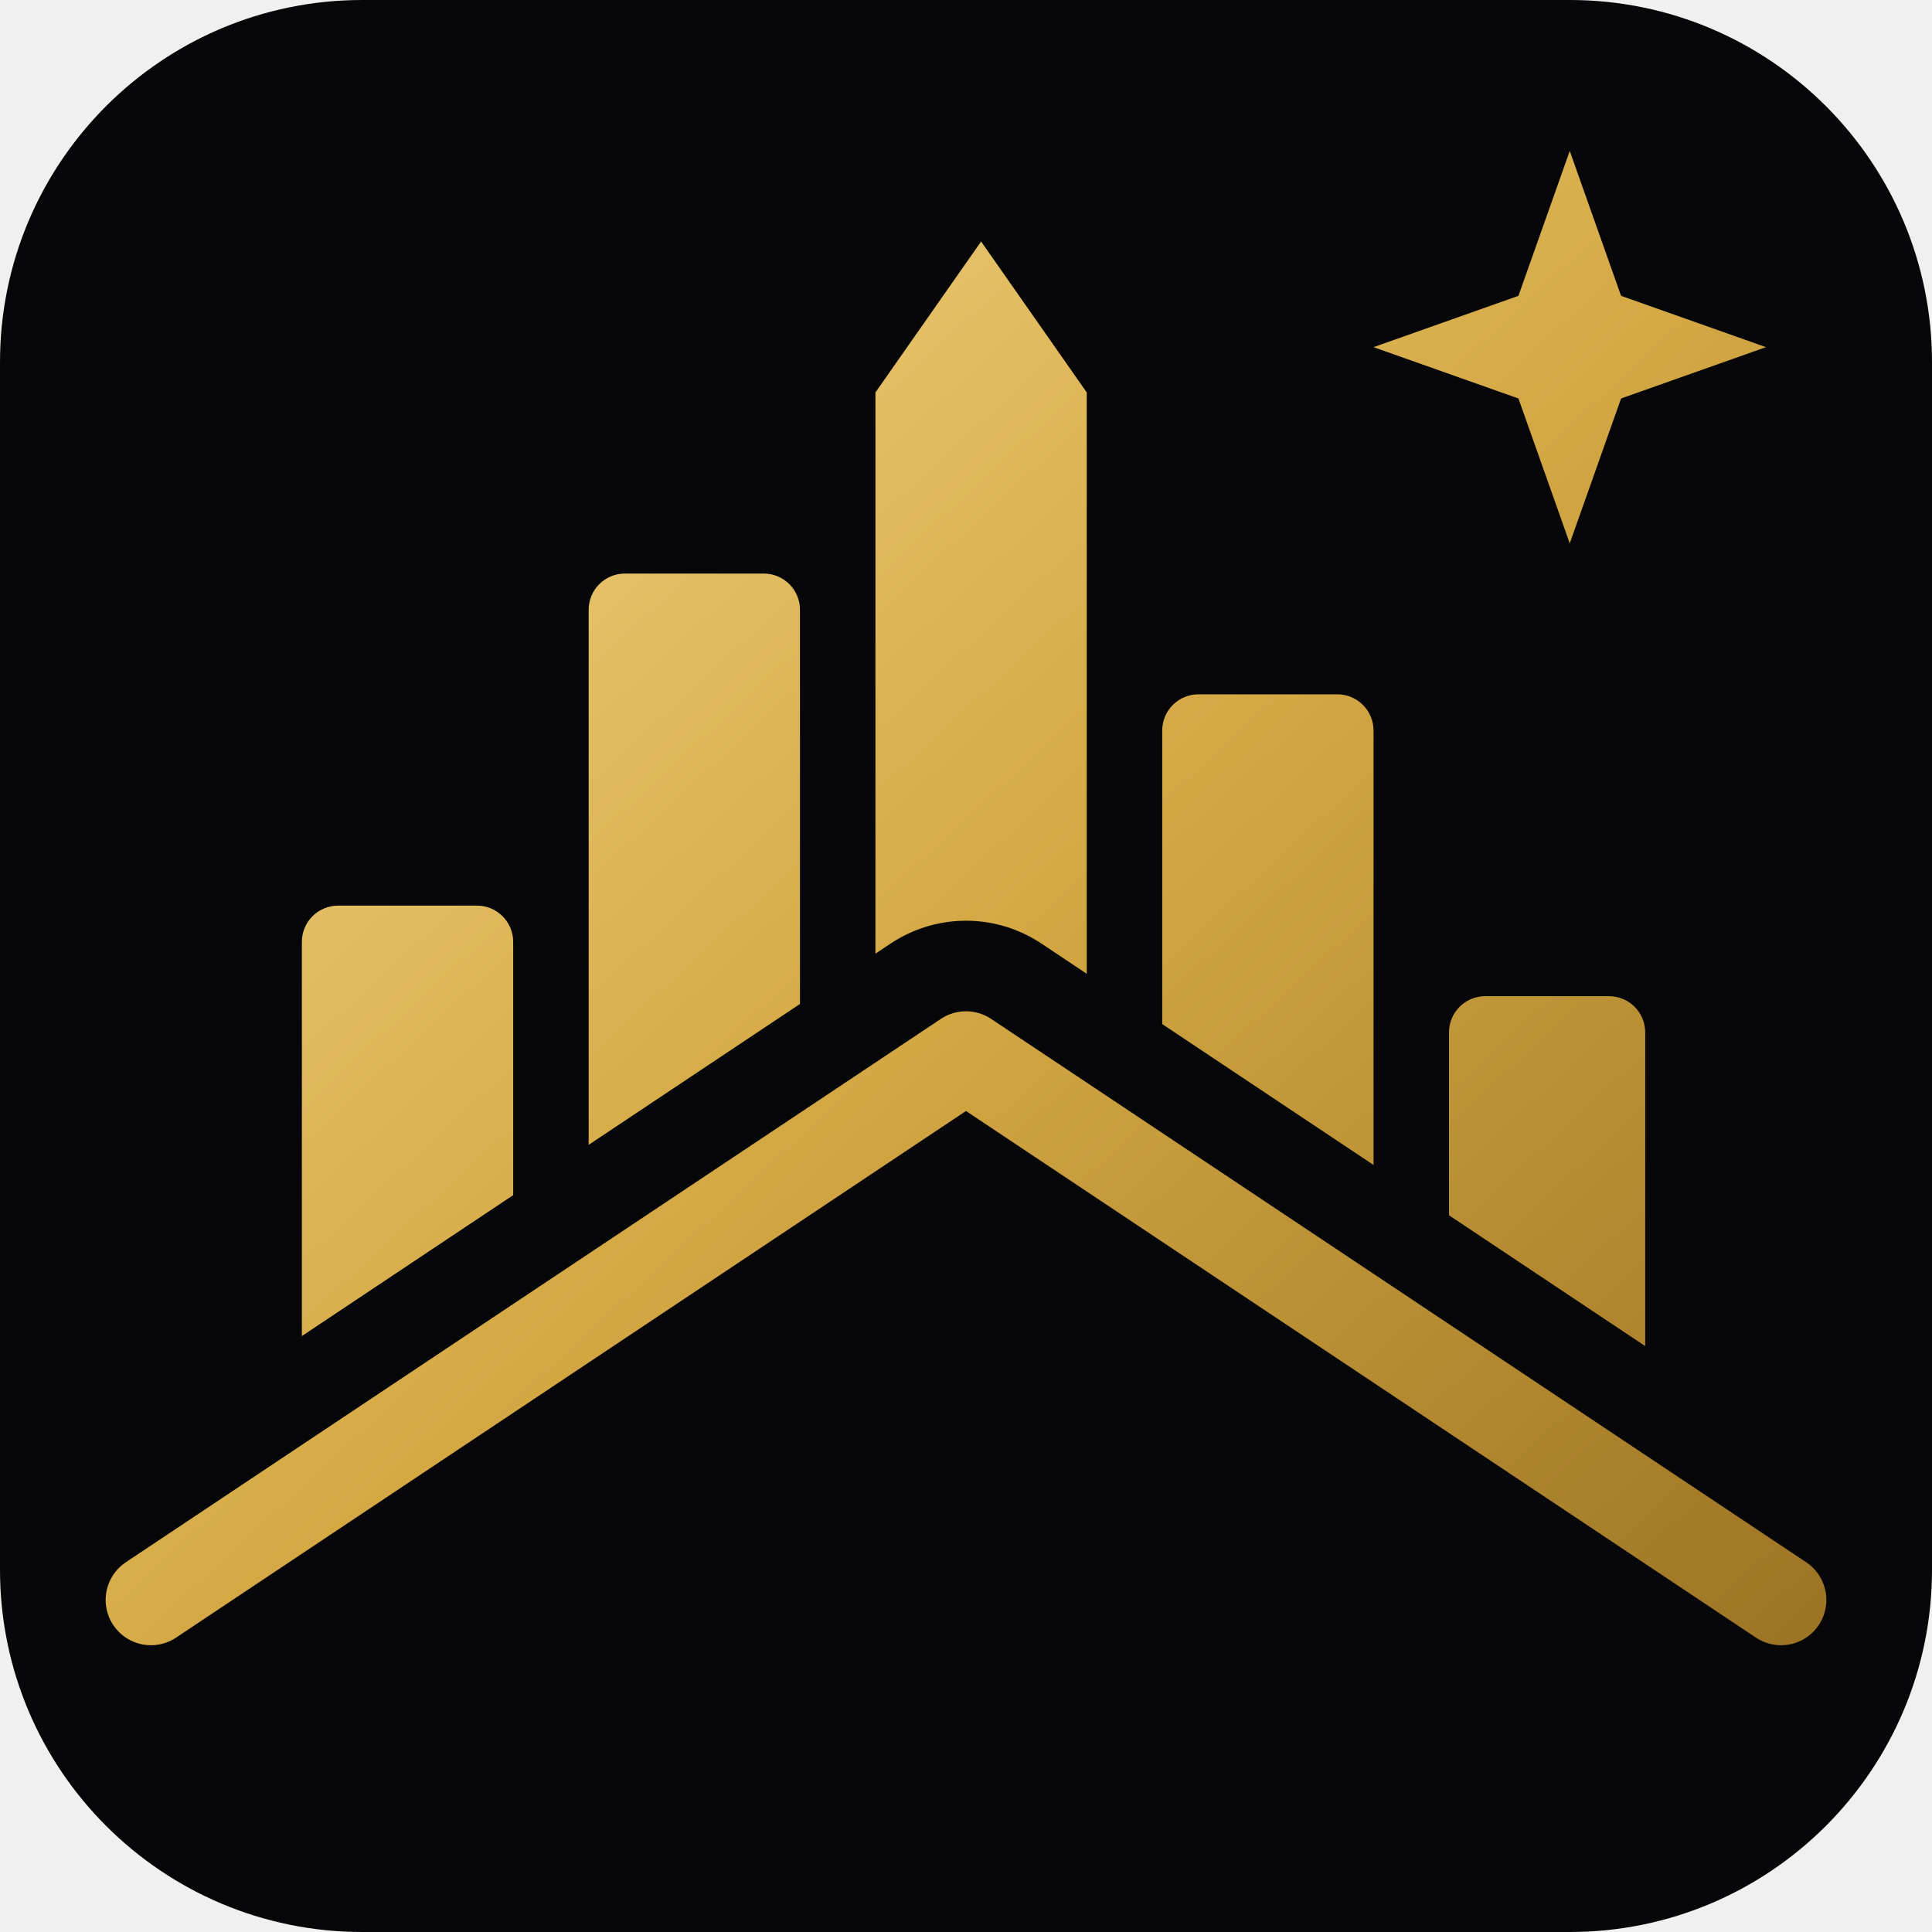
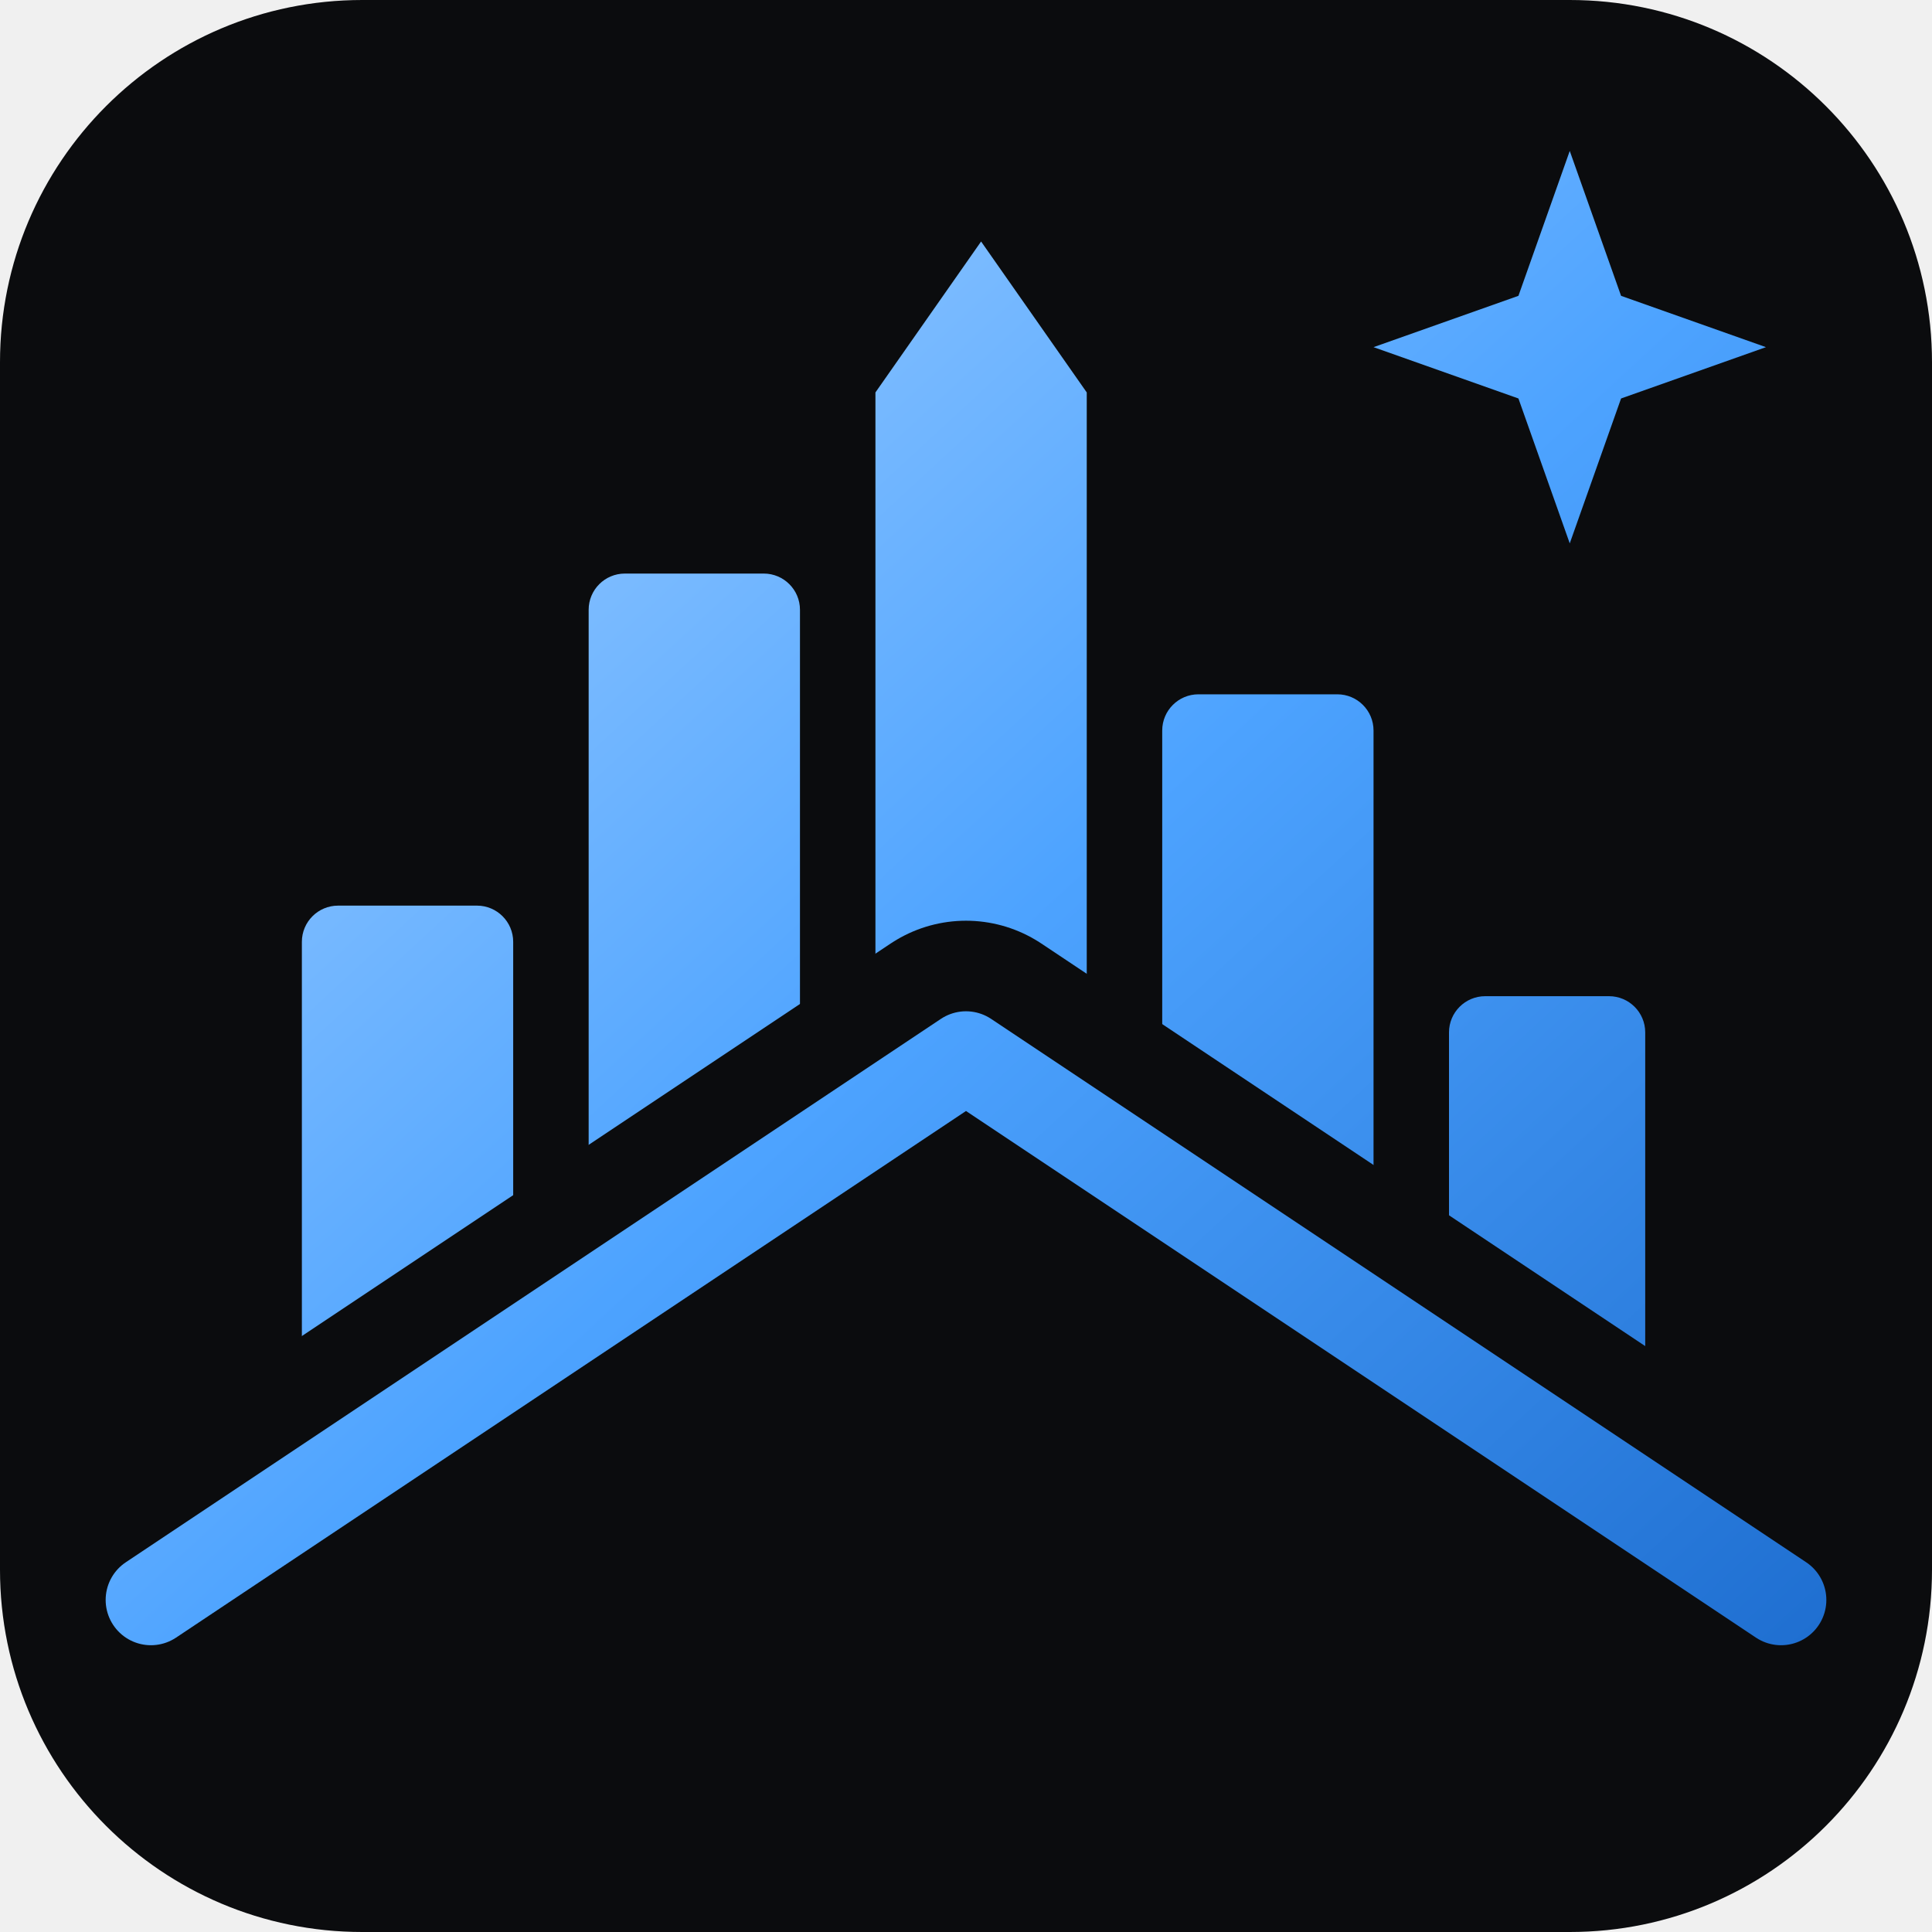
<svg xmlns="http://www.w3.org/2000/svg" viewBox="0 0 64 64">
  <defs>
    <linearGradient id="g" x1="8" y1="6" x2="56" y2="58" gradientUnits="userSpaceOnUse">
-       <stop offset="0" stop-color="#F6D88A" />
-       <stop offset=".5" stop-color="#D4A843" />
-       <stop offset="1" stop-color="#9C7424" />
+       <stop offset="0" stop-color="#A9D3FF" />
+       <stop offset=".5" stop-color="#4DA3FF" />
+       <stop offset="1" stop-color="#1F6FD1" />
    </linearGradient>
    <mask id="m" maskUnits="userSpaceOnUse" x="0" y="0" width="64" height="64">
      <rect width="64" height="64" fill="#fff" />
      <path d="M5 53 32 35l27 18" fill="none" stroke="#000" stroke-width="9" stroke-linejoin="round" stroke-linecap="round" />
      <path d="M5 53 32 35l27 18v11H5z" fill="#000" />
    </mask>
  </defs>
-   <rect width="64" height="64" rx="12" fill="#07070A" />
+   <rect width="64" height="64" rx="12" fill="#0B0C0E" />
  <g fill="url(#g)" mask="url(#m)">
    <rect x="10" y="30" width="7" height="26" rx="1.2" />
    <rect x="19.5" y="19" width="7" height="37" rx="1.2" />
    <path d="M29 56V13l3.5-5 3.5 5v43z" />
    <rect x="38.5" y="23" width="7" height="33" rx="1.2" />
    <rect x="48" y="33" width="6.5" height="23" rx="1.2" />
  </g>
  <path d="M5 53 32 35l27 18" fill="none" stroke="url(#g)" stroke-width="3" stroke-linejoin="round" stroke-linecap="round" />
  <path d="M52 5l1.7 4.8 4.8 1.7-4.8 1.7L52 18l-1.7-4.8-4.8-1.7 4.8-1.7z" fill="url(#g)" />
</svg>
